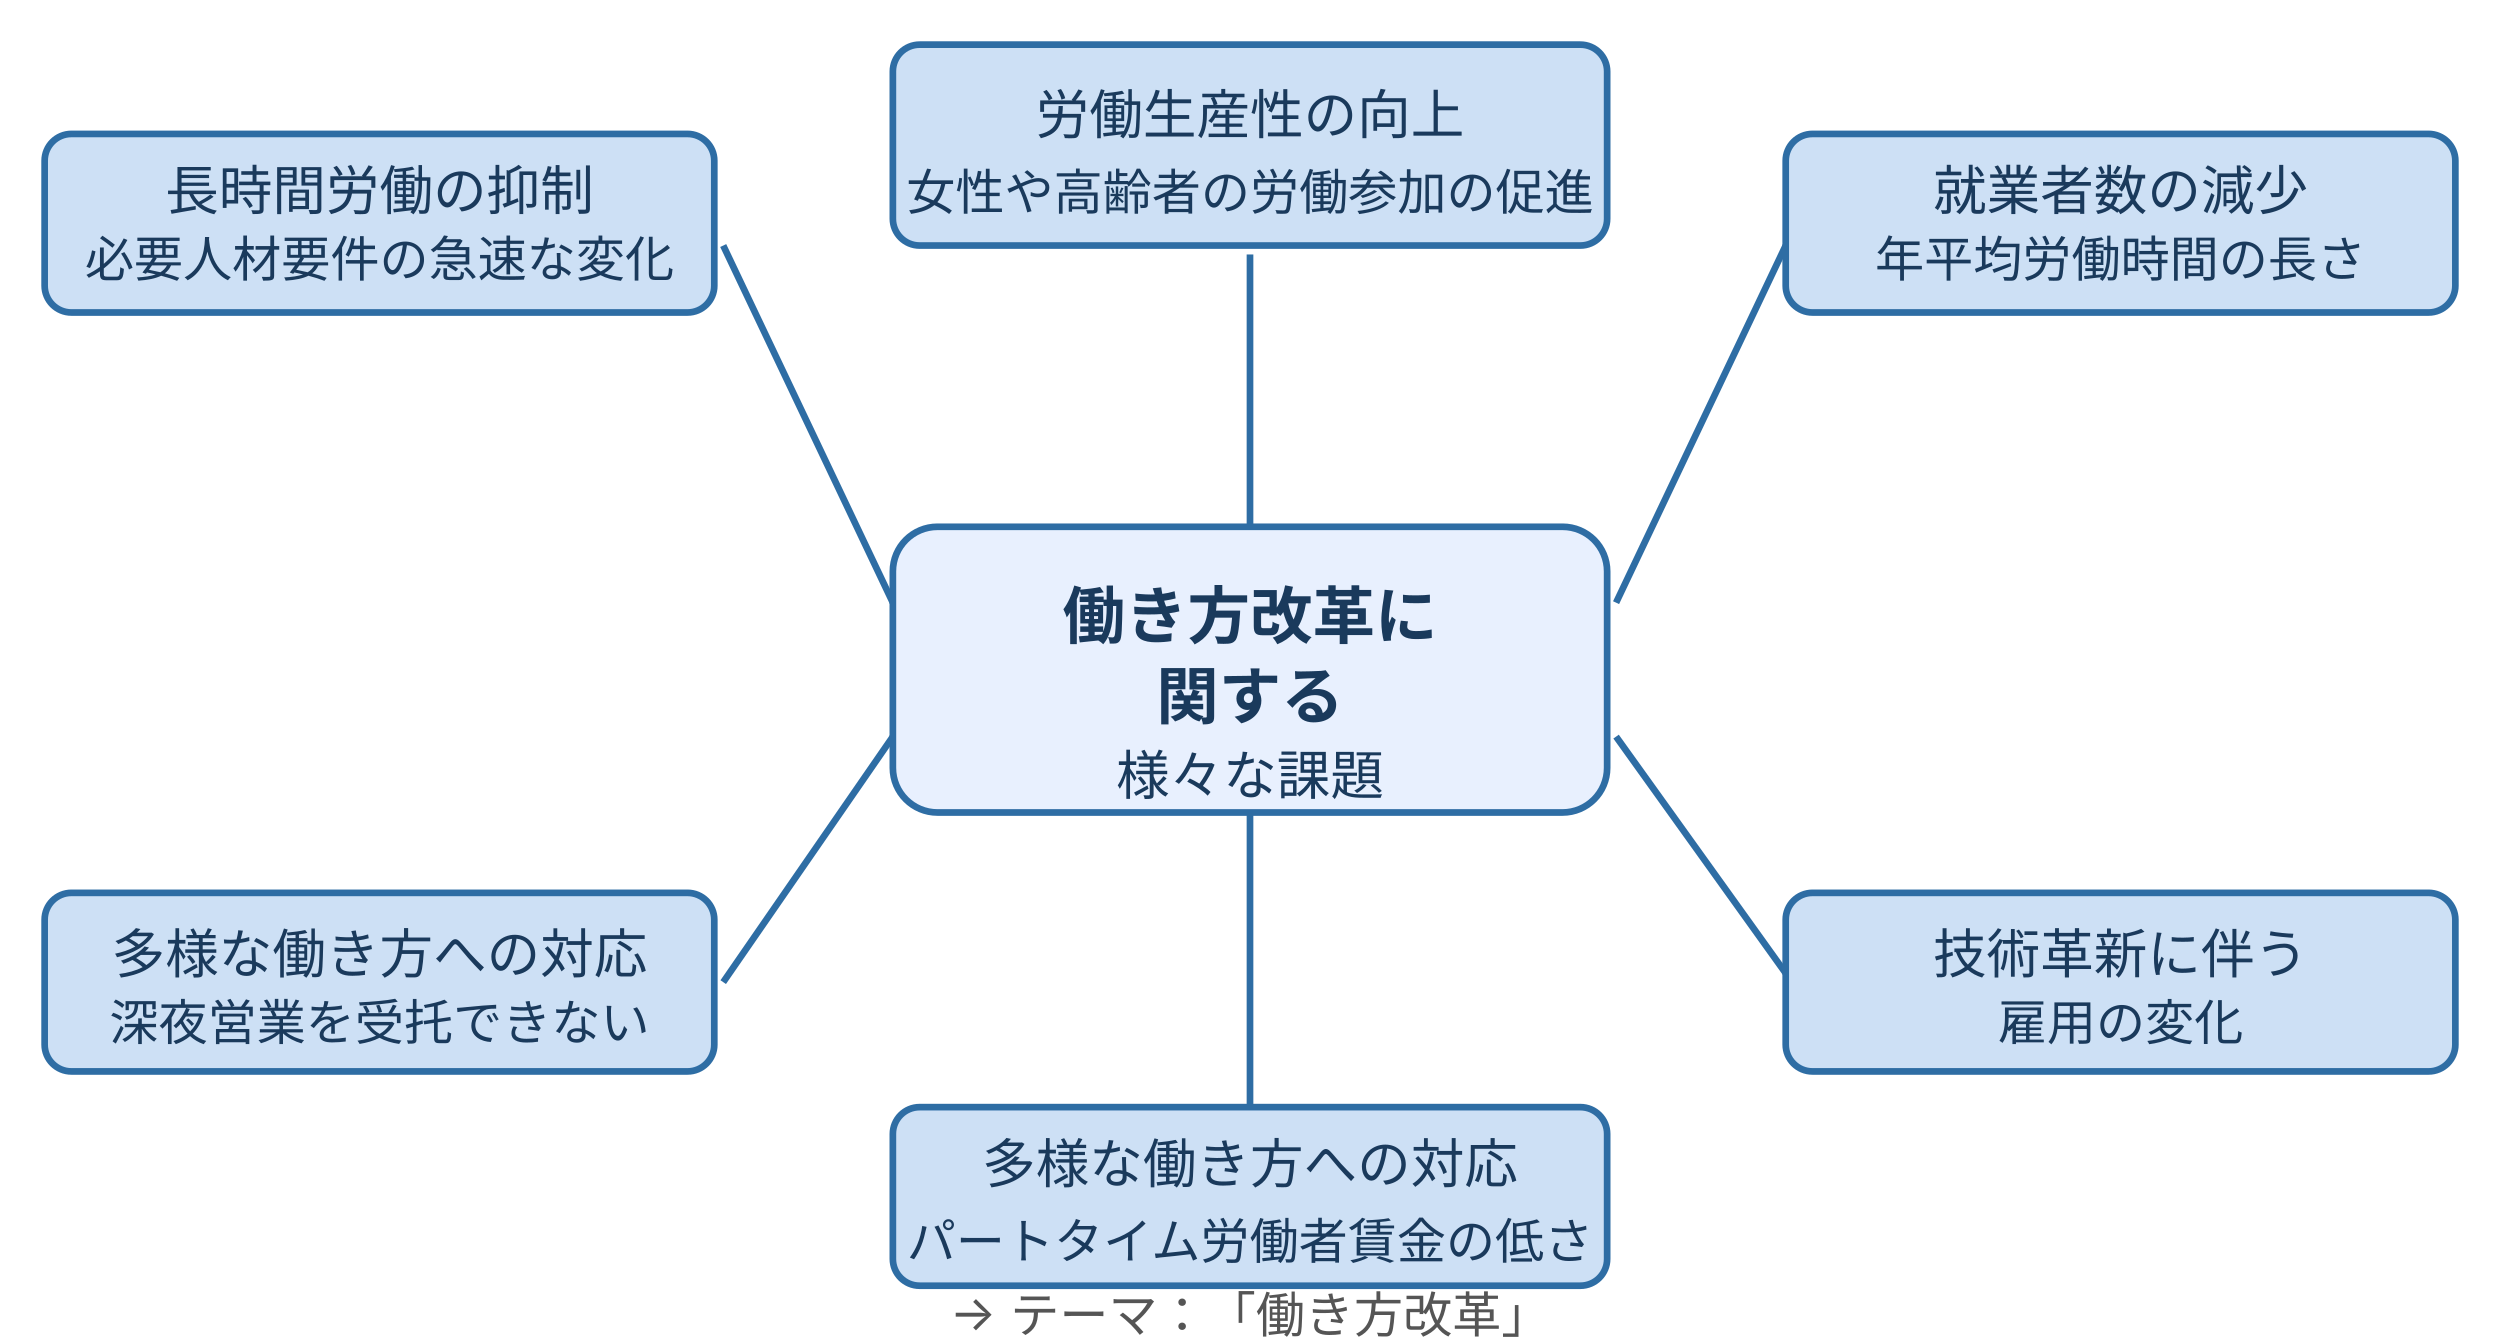
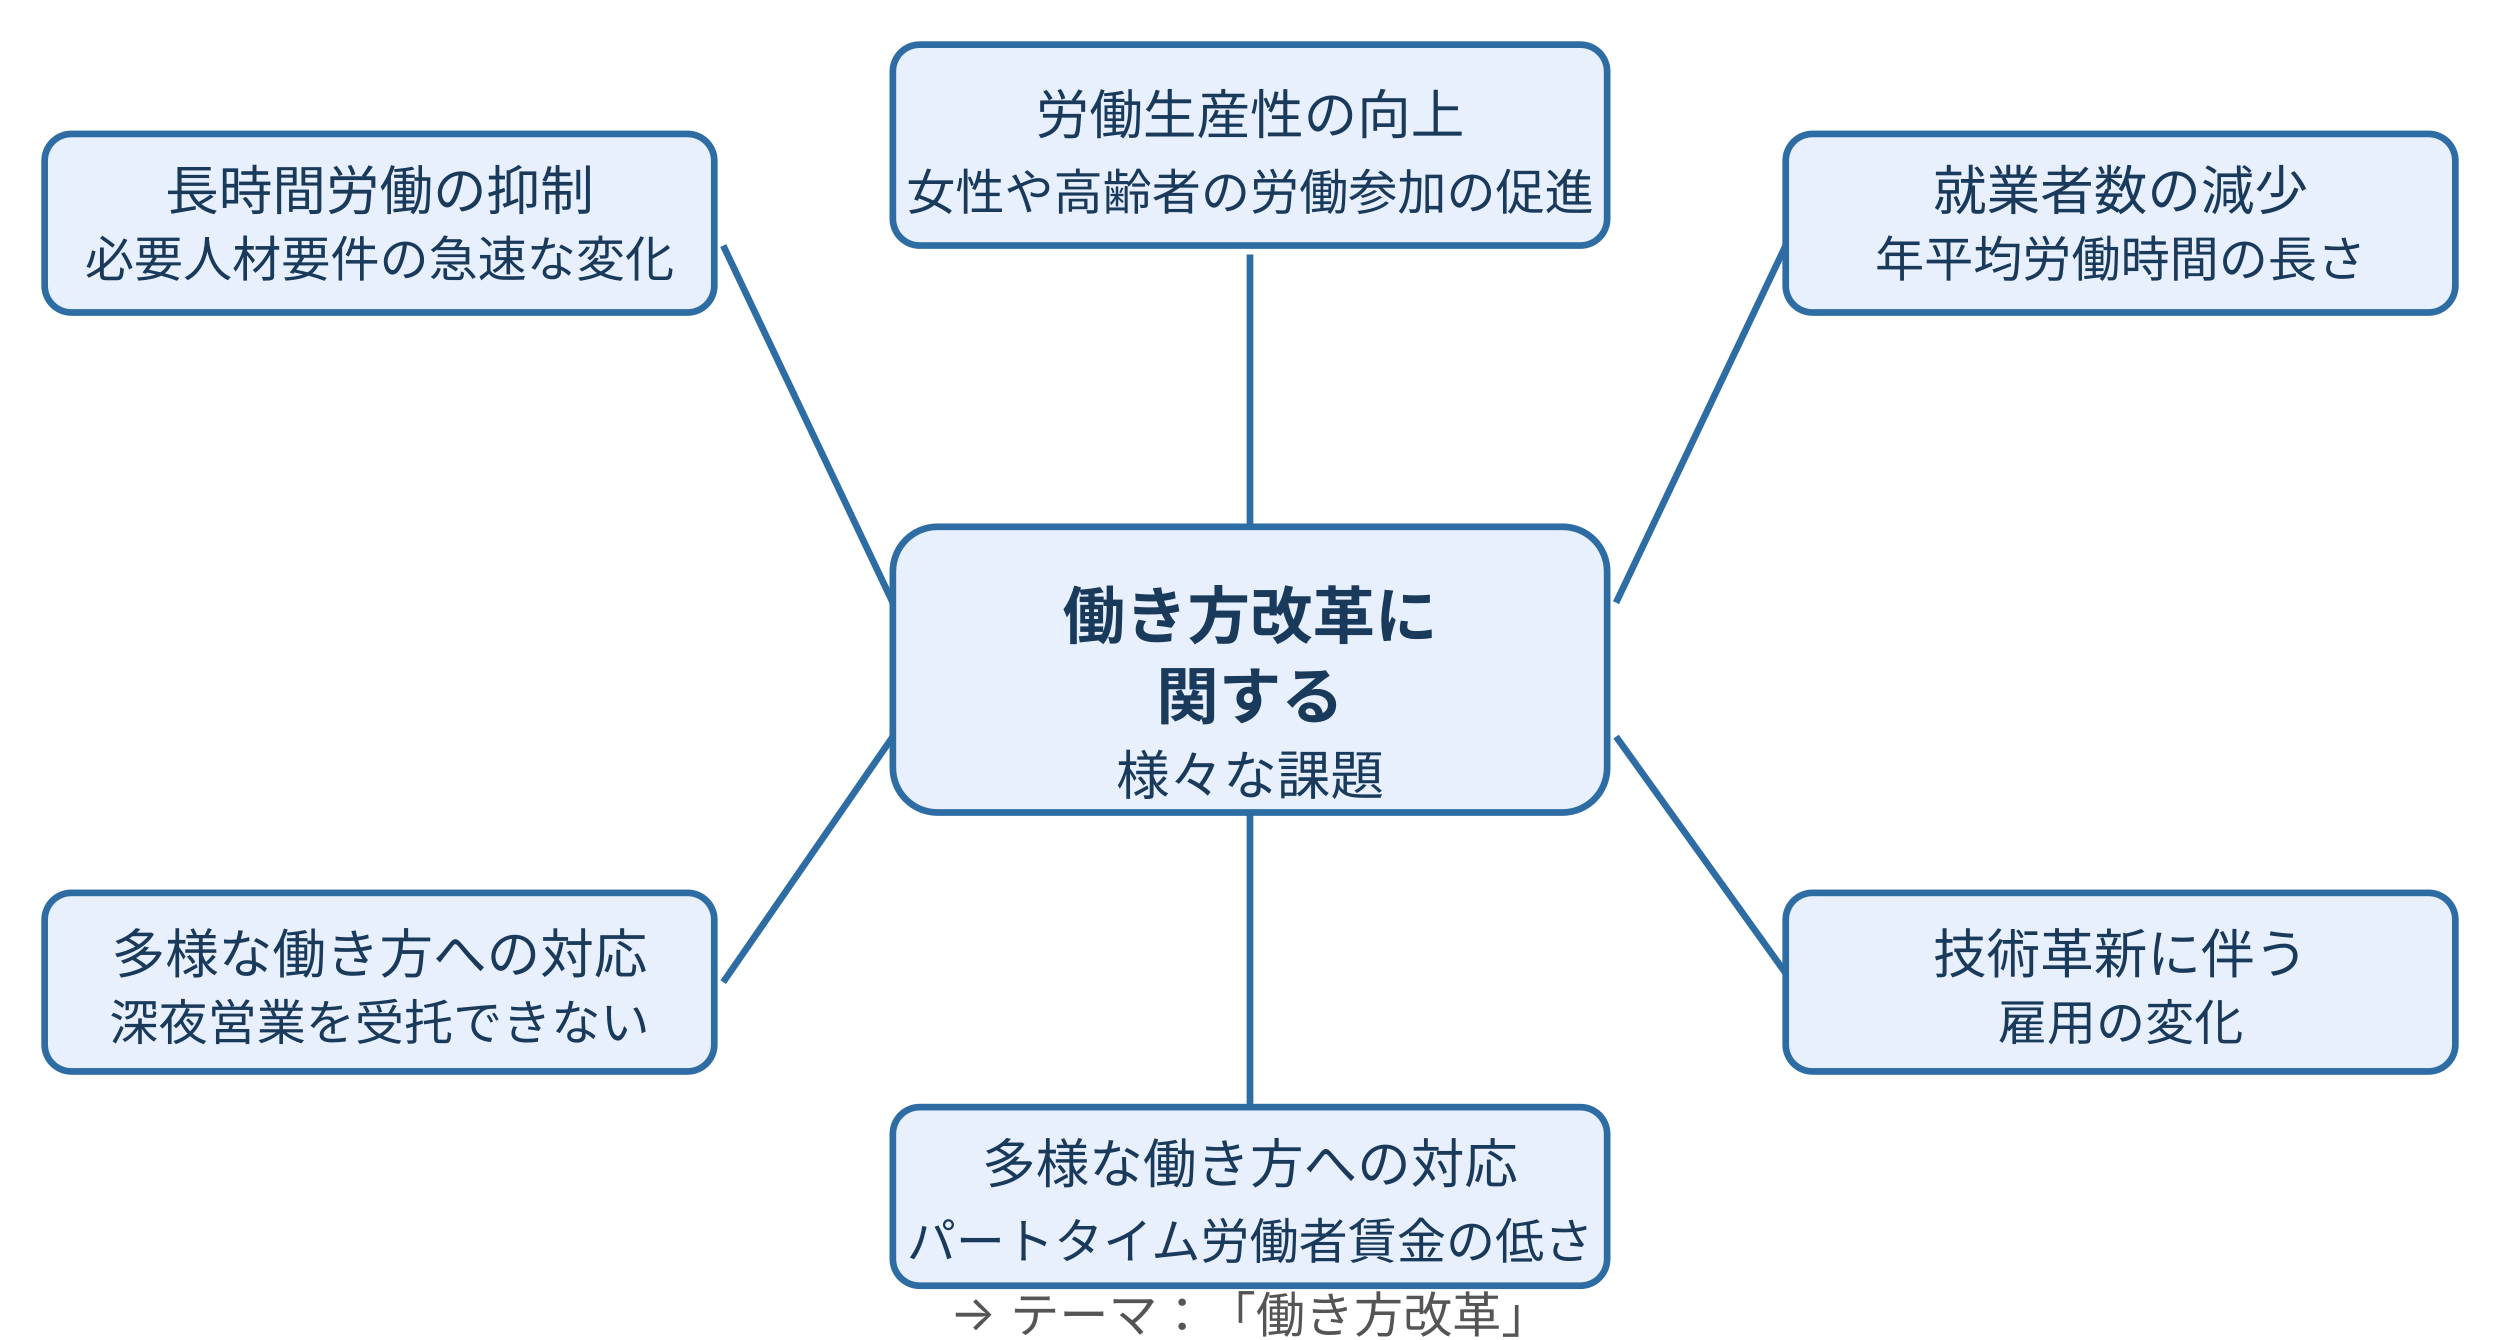
<svg xmlns="http://www.w3.org/2000/svg" width="560" height="300" viewBox="0 0 560 300" style="max-width:560px;width:100%" role="img" aria-label="figure 4 03" font-family="Inter, &quot;Noto Sans JP&quot;, &quot;Hiragino Kaku Gothic ProN&quot;, sans-serif">
  <rect x="200" y="118" width="160" height="64" rx="10" fill="#e8f0fe" stroke="#2e6da4" stroke-width="1.5" />
  <text x="280" y="143" text-anchor="middle" fill="#1a3a5c" font-size="14" font-weight="bold">働き方改革に</text>
  <text x="280" y="161" text-anchor="middle" fill="#1a3a5c" font-size="14" font-weight="bold">関する</text>
  <text x="280" y="178" text-anchor="middle" fill="#1a3a5c" font-size="12">様々な課題</text>
-   <rect x="200" y="10" width="160" height="45" rx="6" fill="#cde0f5" stroke="#2e6da4" stroke-width="1.5" />
+   <rect x="200" y="10" width="160" height="45" rx="6" fill="#e8f0fe" stroke="#2e6da4" stroke-width="1.5" />
  <text x="280" y="30" text-anchor="middle" fill="#1a3a5c" font-size="12">労働生産性の向上</text>
  <text x="280" y="47" text-anchor="middle" fill="#1a3a5c" font-size="11">女性や高齢者の労働参加の促進</text>
  <line x1="280" y1="57" x2="280" y2="118" stroke="#2e6da4" stroke-width="1.5" />
-   <rect x="10" y="30" width="150" height="40" rx="6" fill="#cde0f5" stroke="#2e6da4" stroke-width="1.5" />
+   <rect x="10" y="30" width="150" height="40" rx="6" fill="#e8f0fe" stroke="#2e6da4" stroke-width="1.5" />
  <text x="85" y="47" text-anchor="middle" fill="#1a3a5c" font-size="12">長時間労働の抑制</text>
  <text x="85" y="62" text-anchor="middle" fill="#1a3a5c" font-size="11">必要人材要件の急速な変化</text>
  <line x1="162" y1="55" x2="200" y2="135" stroke="#2e6da4" stroke-width="1.5" />
-   <rect x="10" y="200" width="150" height="40" rx="6" fill="#cde0f5" stroke="#2e6da4" stroke-width="1.5" />
+   <rect x="10" y="200" width="150" height="40" rx="6" fill="#e8f0fe" stroke="#2e6da4" stroke-width="1.5" />
  <text x="85" y="218" text-anchor="middle" fill="#1a3a5c" font-size="12">多様な働き方への対応</text>
  <text x="85" y="233" text-anchor="middle" fill="#1a3a5c" font-size="11">深夜営業を受托できない</text>
  <line x1="162" y1="220" x2="200" y2="165" stroke="#2e6da4" stroke-width="1.5" />
-   <rect x="200" y="248" width="160" height="40" rx="6" fill="#cde0f5" stroke="#2e6da4" stroke-width="1.5" />
+   <rect x="200" y="248" width="160" height="40" rx="6" fill="#e8f0fe" stroke="#2e6da4" stroke-width="1.5" />
  <text x="280" y="265" text-anchor="middle" fill="#1a3a5c" font-size="12">多様な働き方への対応</text>
  <text x="280" y="282" text-anchor="middle" fill="#1a3a5c" font-size="11">パートタイム労働者賃金の低さ</text>
  <line x1="280" y1="248" x2="280" y2="182" stroke="#2e6da4" stroke-width="1.5" />
-   <rect x="400" y="30" width="150" height="40" rx="6" fill="#cde0f5" stroke="#2e6da4" stroke-width="1.5" />
+   <rect x="400" y="30" width="150" height="40" rx="6" fill="#e8f0fe" stroke="#2e6da4" stroke-width="1.5" />
  <text x="475" y="47" text-anchor="middle" fill="#1a3a5c" font-size="12">就業者数の減少</text>
  <text x="475" y="62" text-anchor="middle" fill="#1a3a5c" font-size="11">年平均労働時間の長さ</text>
  <line x1="400" y1="55" x2="362" y2="135" stroke="#2e6da4" stroke-width="1.5" />
-   <rect x="400" y="200" width="150" height="40" rx="6" fill="#cde0f5" stroke="#2e6da4" stroke-width="1.5" />
+   <rect x="400" y="200" width="150" height="40" rx="6" fill="#e8f0fe" stroke="#2e6da4" stroke-width="1.5" />
  <text x="475" y="218" text-anchor="middle" fill="#1a3a5c" font-size="12">技術革新に伴う</text>
  <text x="475" y="233" text-anchor="middle" fill="#1a3a5c" font-size="11">雇用の変化</text>
  <line x1="400" y1="218" x2="362" y2="165" stroke="#2e6da4" stroke-width="1.5" />
  <text x="280" y="298" text-anchor="middle" fill="#555" font-size="11">→ テーマ：「働き方改革」</text>
</svg>
